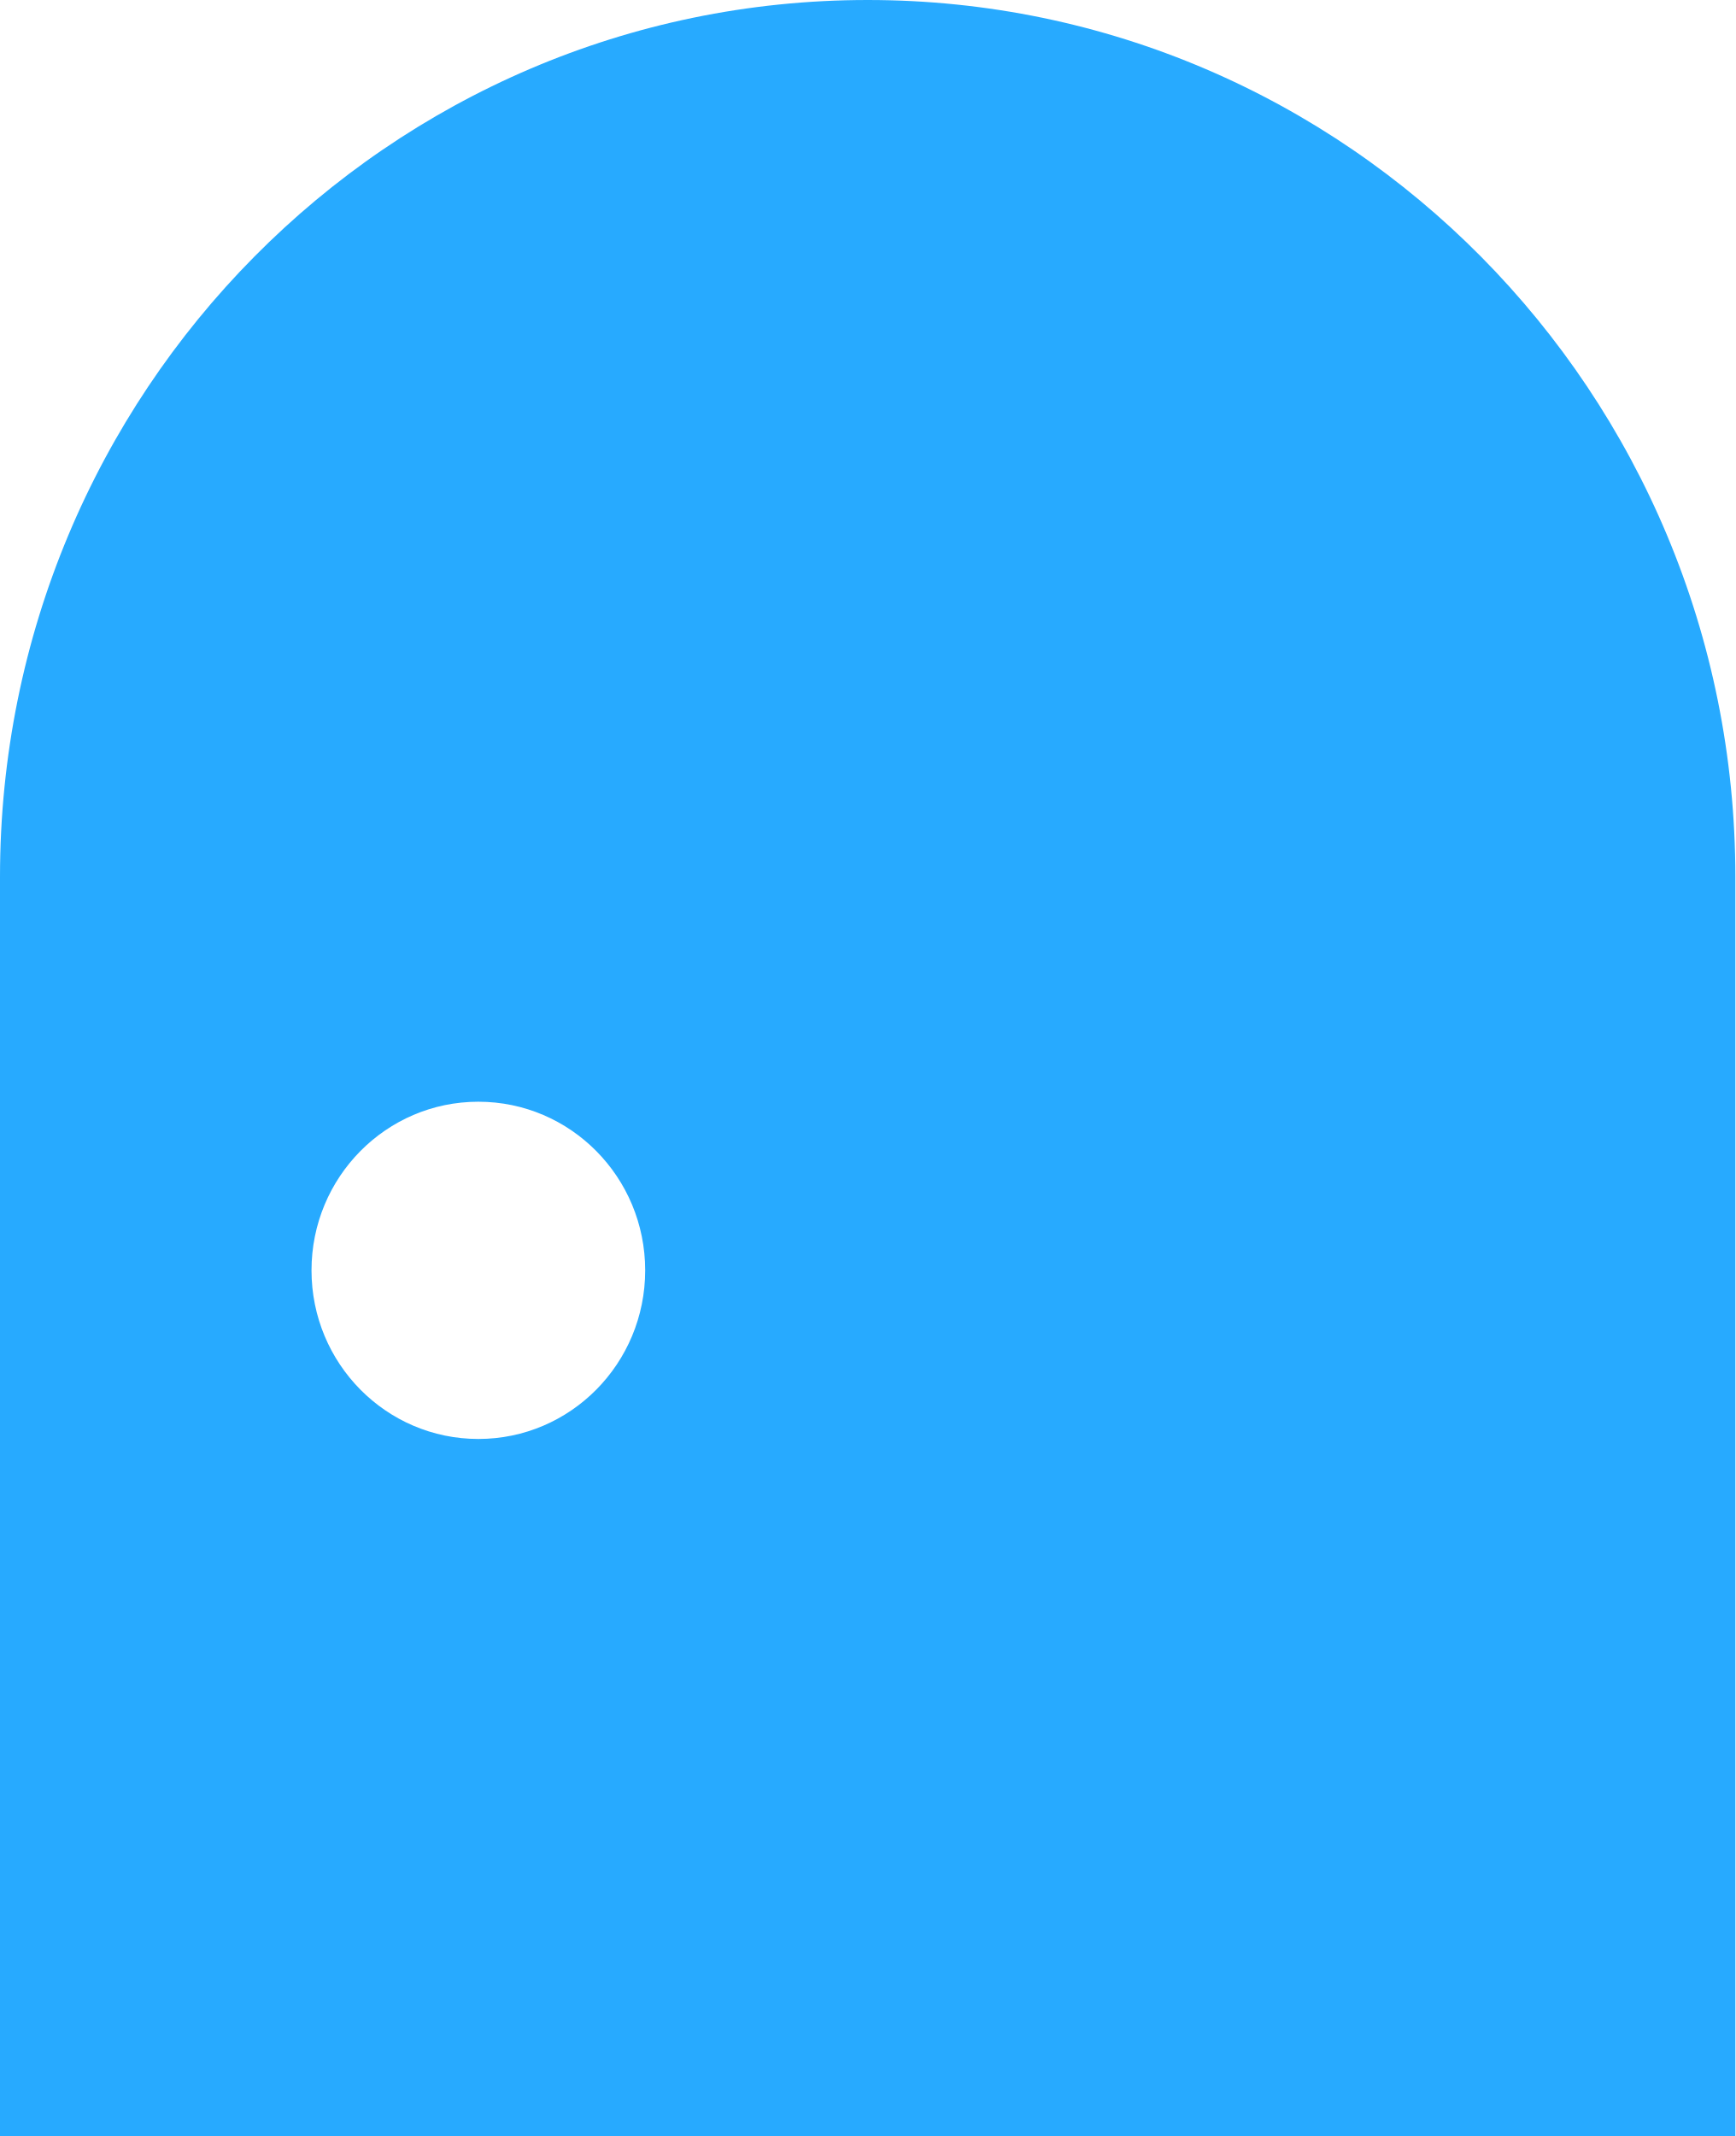
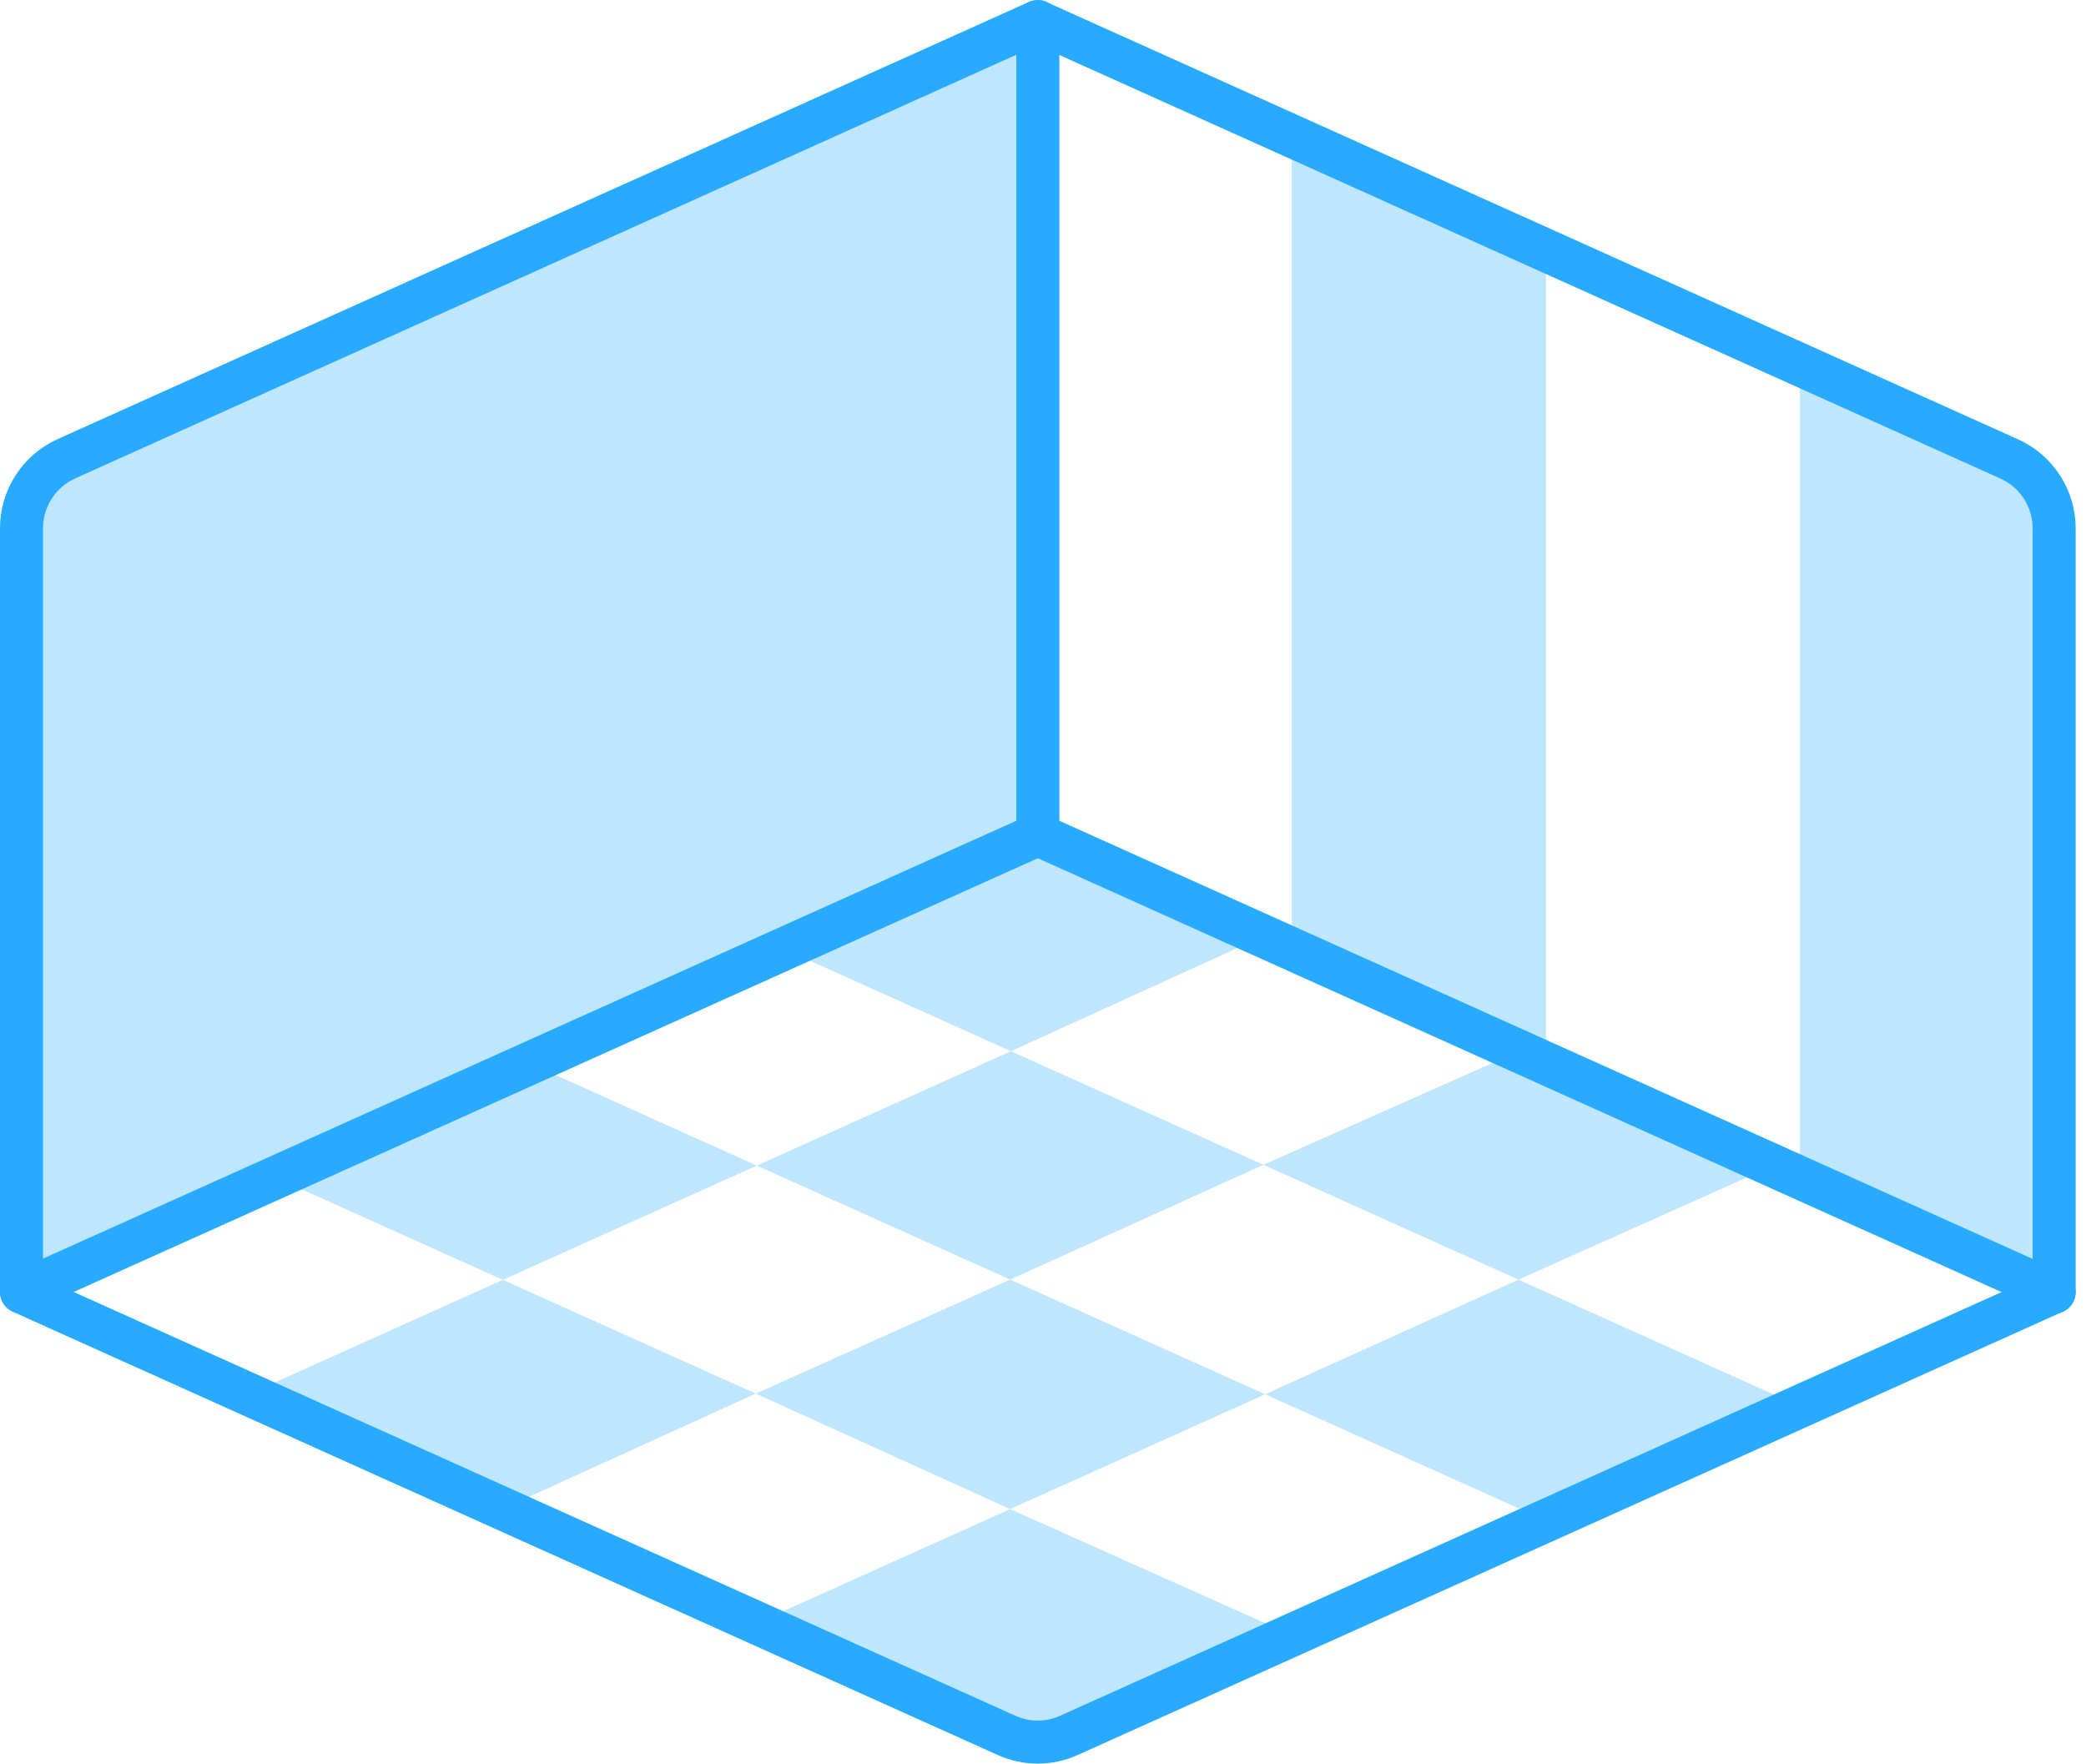
- <svg xmlns="http://www.w3.org/2000/svg" width="65" height="80" viewBox="0 0 65 80" fill="none">
-   <path d="M32.501 0C14.552 0 0 14.704 0 32.841V80H65V32.841C65 14.704 50.448 0 32.501 0ZM17.917 53.894C14.464 53.894 11.668 51.067 11.668 47.579C11.668 44.09 14.464 41.263 17.917 41.263C21.37 41.263 24.166 44.09 24.166 47.579C24.166 51.067 21.37 53.894 17.917 53.894Z" fill="#27AAFF" />
+ <svg xmlns="http://www.w3.org/2000/svg" width="97" height="82" viewBox="0 0 97 82" fill="none">
+   <path d="M60.07 6.32V44.13L71.89 49.44V11.64L60.07 6.32Z" fill="#BEE6FF" />
+   <path d="M83.7 16.95V54.76L95.51 60.08V22.27L83.7 16.95Z" fill="#BEE6FF" />
+   <path d="M48.26 1V38.81L1 60.07V24.56C1 23.17 1.82 21.9 3.09 21.33L48.26 1Z" fill="#BEE6FF" />
+   <path d="M12.81 54.75L24.62 49.44L35.19 54.2L23.38 59.51L12.81 54.75Z" fill="#BEE6FF" />
+   <path d="M47.01 48.88L58.75 43.53L48.26 38.81L36.44 44.12L47.01 48.88Z" fill="#BEE6FF" />
+   <path d="M35.19 54.2L47.01 48.88L58.75 54.16L46.97 59.5L35.19 54.2Z" fill="#BEE6FF" />
+   <path d="M11.63 64.8L23.38 59.51L35.14 64.8L23.45 70.12L11.63 64.8Z" fill="#BEE6FF" />
+   <path d="M58.83 64.83L46.97 59.5L35.14 64.8L46.97 70.17L58.83 64.83Z" fill="#BEE6FF" />
+   <path d="M58.75 54.16L70.7 48.85L82.53 54.17L70.61 59.5L58.75 54.16Z" fill="#BEE6FF" />
+   <path d="M83.7 65.39L70.61 59.5L58.83 64.83L71.89 70.71L83.7 65.39Z" fill="#BEE6FF" />
+   <path d="M46.97 70.17L35.26 75.44L48.26 81L60.07 76.03L46.97 70.17Z" fill="#BEE6FF" />
+   <path d="M95.51 60.08L49.71 80.69C48.79 81.11 47.73 81.11 46.8 80.69L1 60.08" stroke="#27AAFF" stroke-width="2" stroke-miterlimit="10" stroke-linecap="round" stroke-linejoin="round" />
+   <path d="M48.26 1V38.81L1 60.07V24.56C1 23.17 1.82 21.9 3.09 21.33L48.26 1Z" stroke="#27AAFF" stroke-width="2" stroke-miterlimit="10" stroke-linecap="round" stroke-linejoin="round" />
+   <path d="M48.26 1.01L93.43 21.34C94.7 21.91 95.52 23.18 95.52 24.57V60.08" stroke="#27AAFF" stroke-width="2" stroke-miterlimit="10" stroke-linecap="round" stroke-linejoin="round" />
+   <path d="M48.26 38.81L95.51 60.08" stroke="#27AAFF" stroke-width="2" stroke-miterlimit="10" stroke-linecap="round" stroke-linejoin="round" />
</svg>
